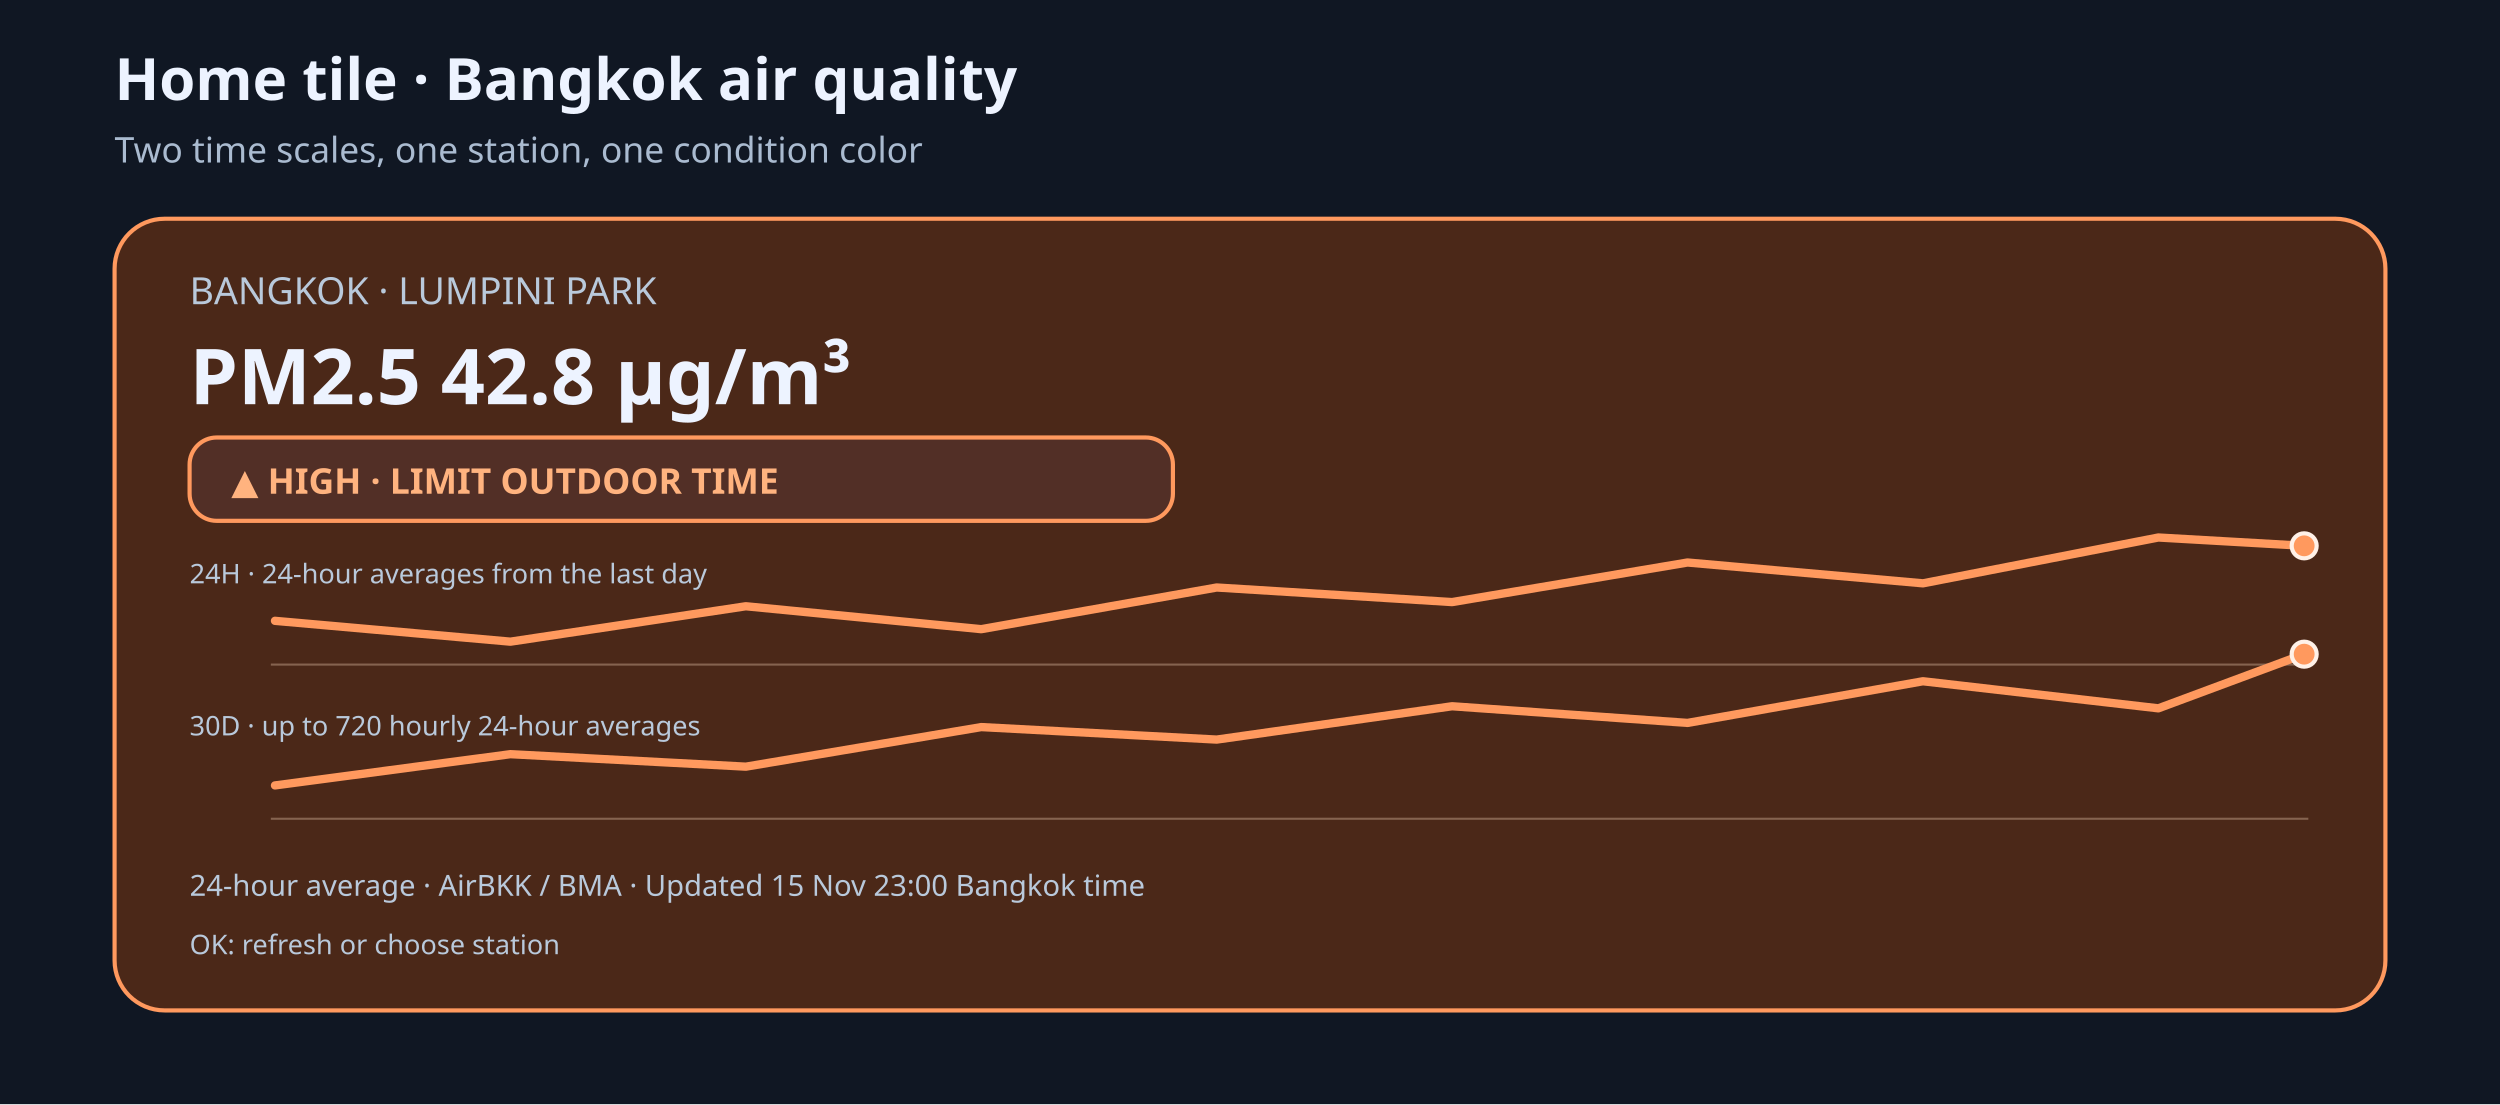
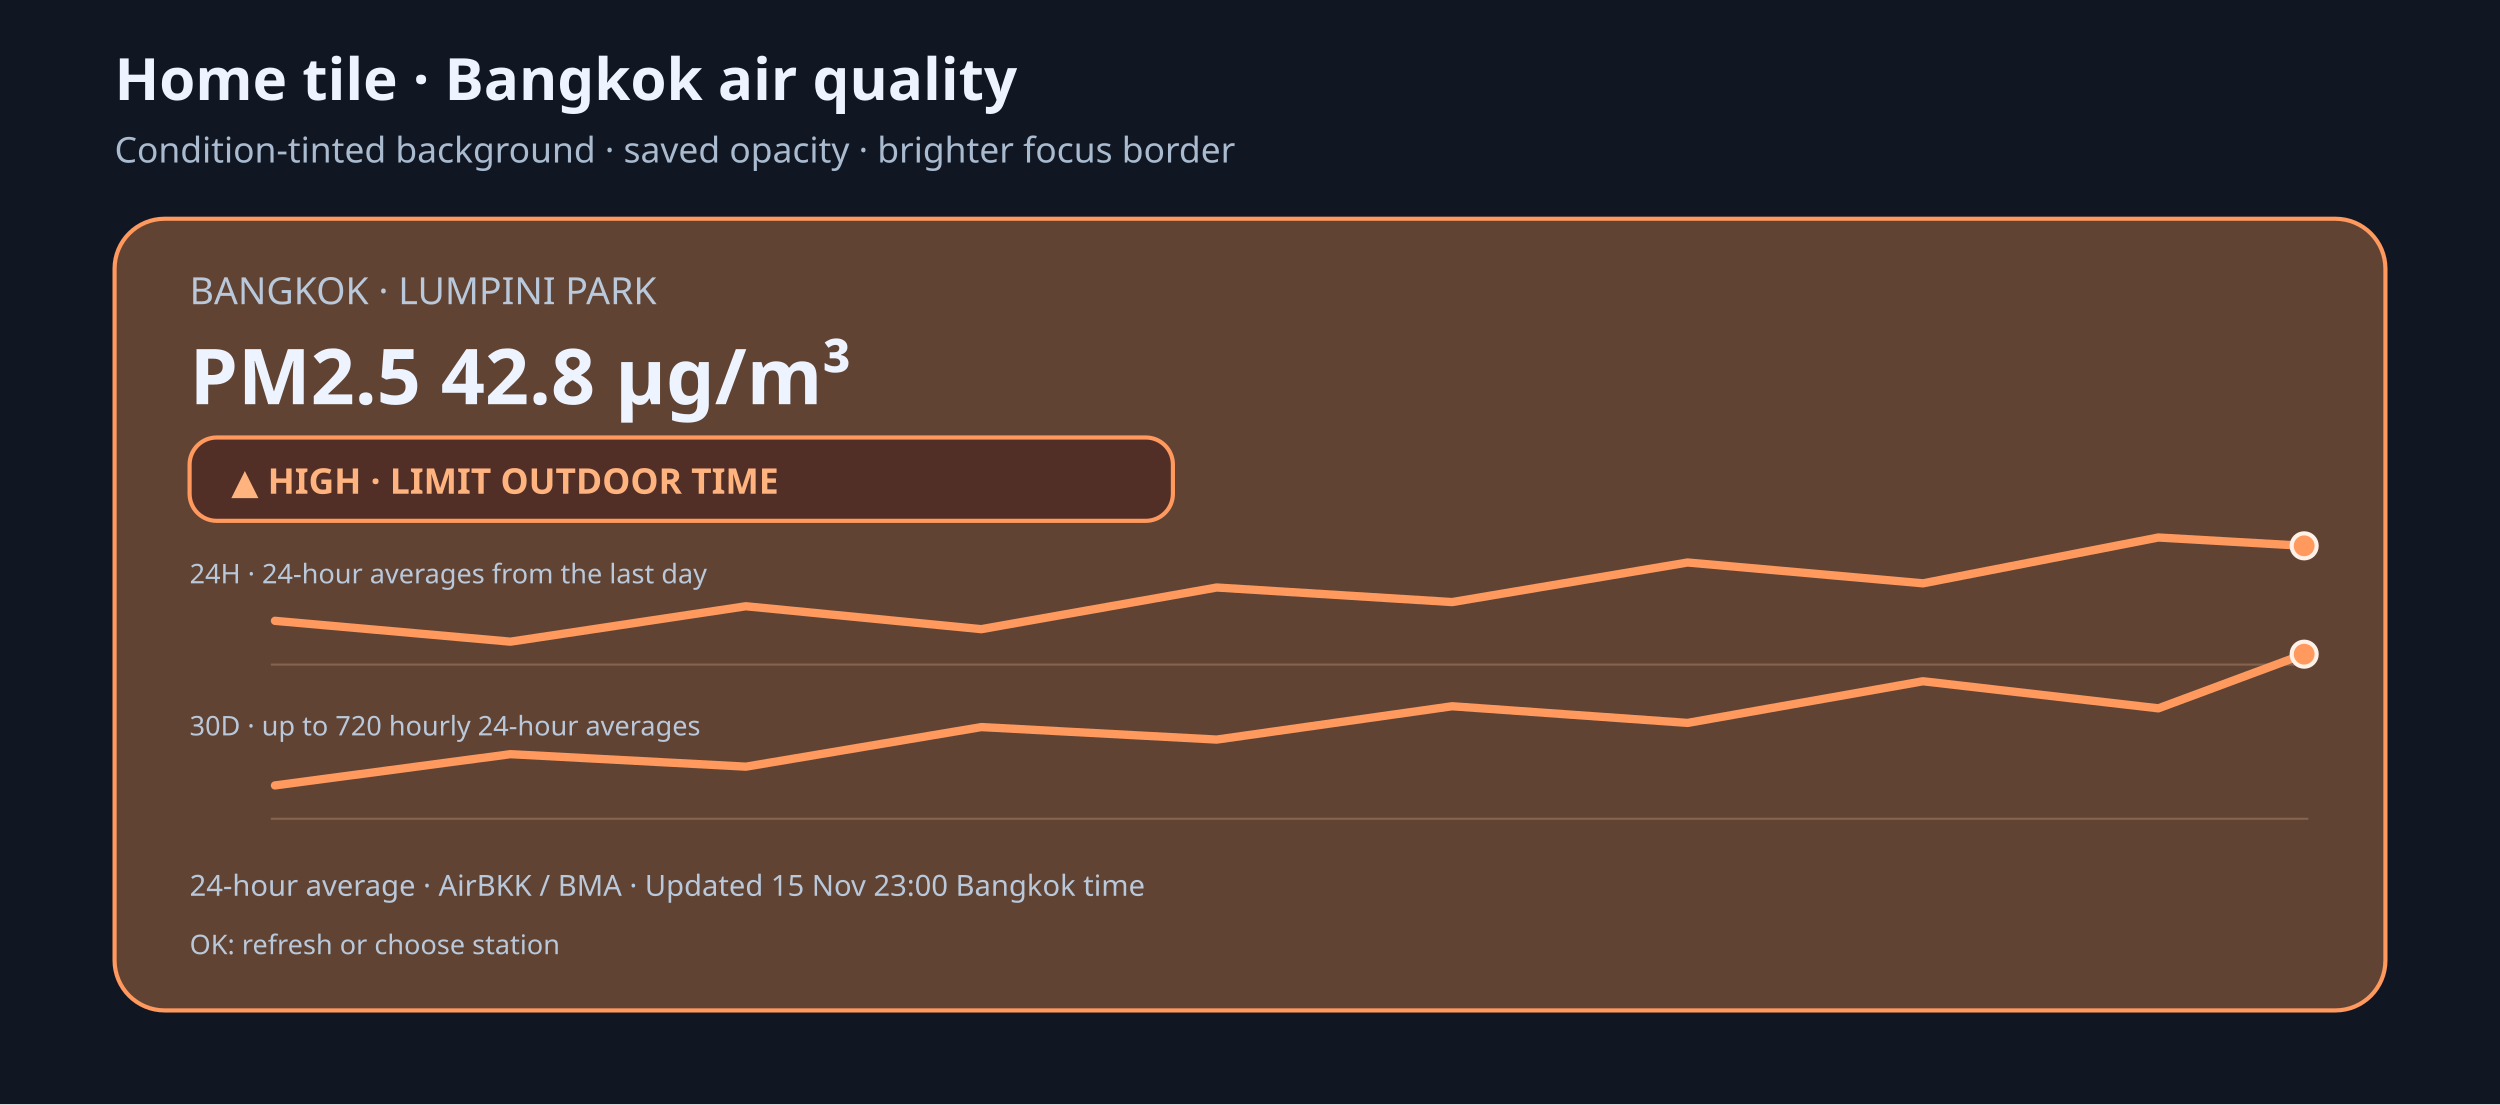
<svg xmlns="http://www.w3.org/2000/svg" width="1200" height="530" viewBox="0 0 1200 530">
  <rect width="1200" height="530" fill="#101723" />
  <g font-family="sans-serif" fill="#edf3ff">
    <text x="55" y="48" font-size="28" font-weight="700">Home tile · Bangkok air quality</text>
-     <text x="55" y="78" font-size="17" fill="#aabbd0">Two time scales, one station, one condition color</text>
-     <rect x="55" y="105" width="1090" height="380" rx="24" fill="#4b2818" stroke="#ff995e" stroke-width="2" />
+     <text x="55" y="78" font-size="17" fill="#aabbd0">Condition-tinted background · saved opacity · brighter focus border</text>
+     <rect x="55" y="105" width="1090" height="380" rx="24" fill="#604333" stroke="#ff995e" stroke-width="2" />
    <text x="91" y="146" font-size="18" fill="#b9c9db">BANGKOK · LUMPINI PARK</text>
    <text x="91" y="194" font-size="37" font-weight="700">PM2.5  42.8 µg/m³</text>
    <rect x="91" y="210" width="472" height="40" rx="13" fill="#522f26" stroke="#ff995e" stroke-width="2" />
    <text x="111" y="237" font-size="17" font-weight="700" fill="#ffb37f">▲ HIGH · LIMIT OUTDOOR TIME</text>
    <text x="91" y="280" font-size="13" fill="#b9c9db">24H · 24-hour averages from the last day</text>
    <line x1="130" y1="319" x2="1108" y2="319" stroke="#85634f" stroke-width="1" />
    <path d="M132 298 L245 308 L358 291 L471 302 L584 282 L697 289 L810 270 L923 280 L1036 258 L1106 262" fill="none" stroke="#ff995e" stroke-width="4" stroke-linecap="round" stroke-linejoin="round" />
    <circle cx="1106" cy="262" r="6" fill="#ff995e" stroke="#fff1e8" stroke-width="2" />
    <text x="91" y="353" font-size="13" fill="#b9c9db">30D · up to 720 hourly 24-hour averages</text>
    <line x1="130" y1="393" x2="1108" y2="393" stroke="#85634f" stroke-width="1" />
    <path d="M132 377 L245 362 L358 368 L471 349 L584 355 L697 339 L810 347 L923 327 L1036 340 L1106 314" fill="none" stroke="#ff995e" stroke-width="4" stroke-linecap="round" stroke-linejoin="round" />
    <circle cx="1106" cy="314" r="6" fill="#ff995e" stroke="#fff1e8" stroke-width="2" />
    <text x="91" y="430" font-size="14" fill="#b9c9db">24-hour average · AirBKK / BMA · Updated 15 Nov 23:00 Bangkok time</text>
    <text x="91" y="458" font-size="13" fill="#b9c9db">OK: refresh or choose station</text>
  </g>
</svg>
